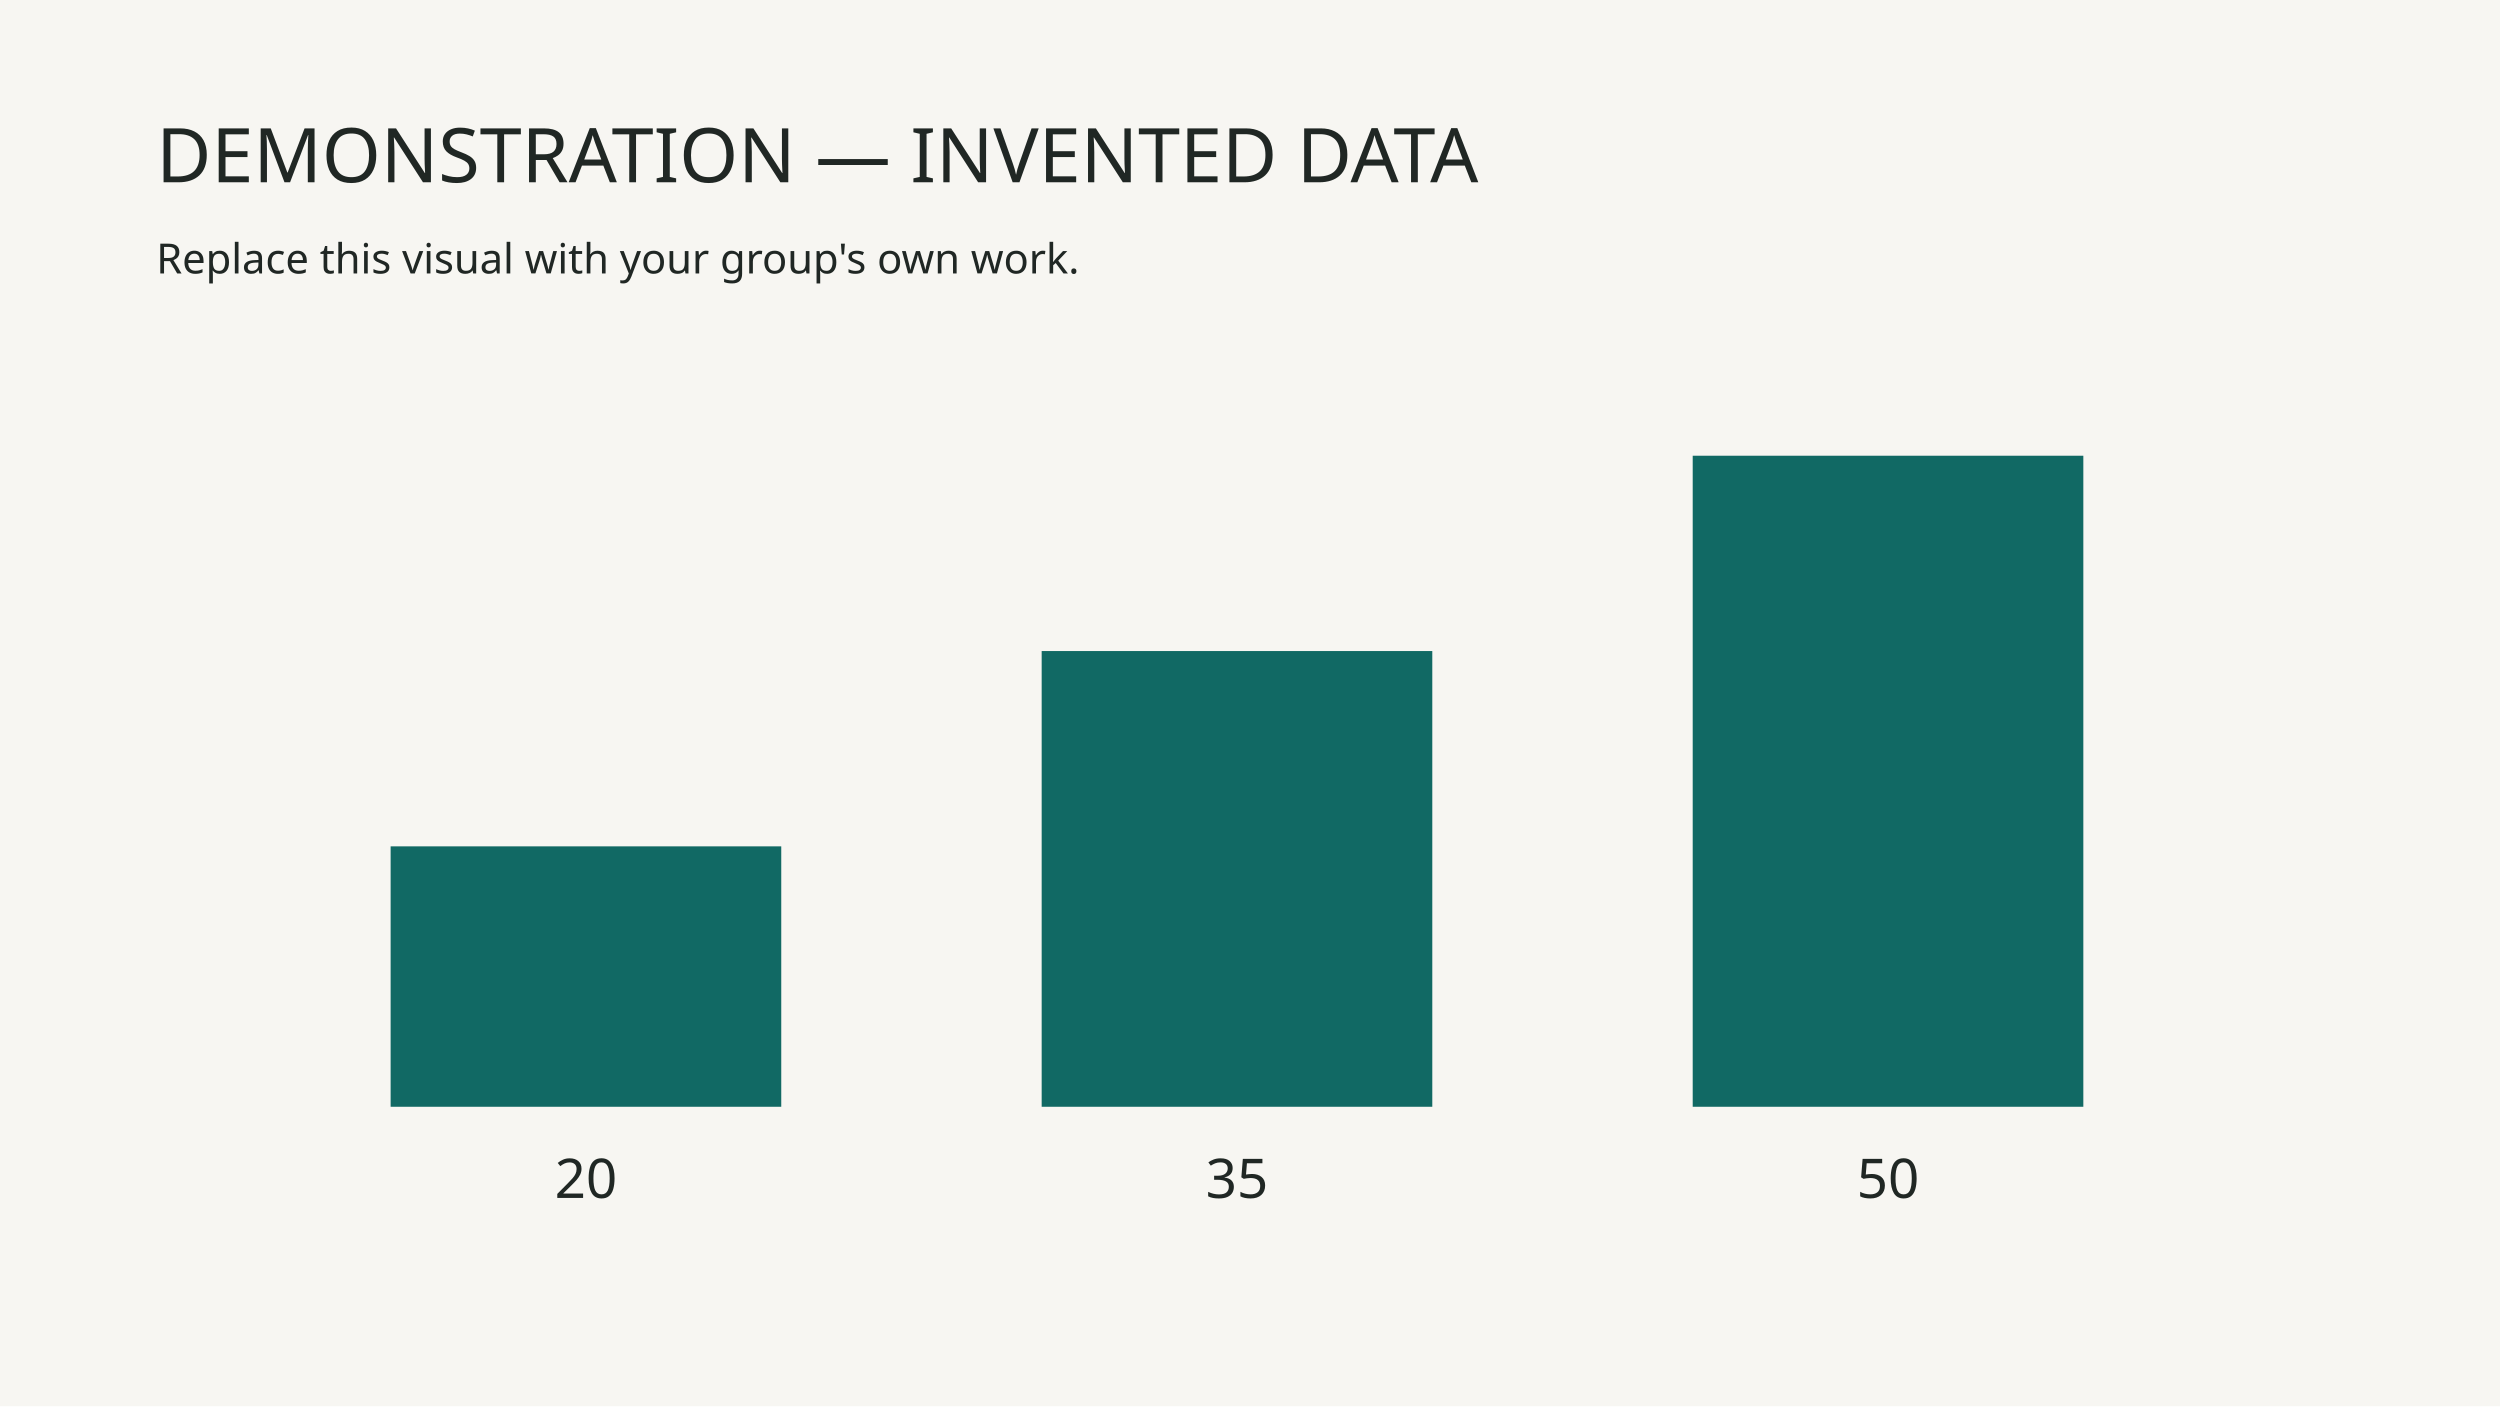
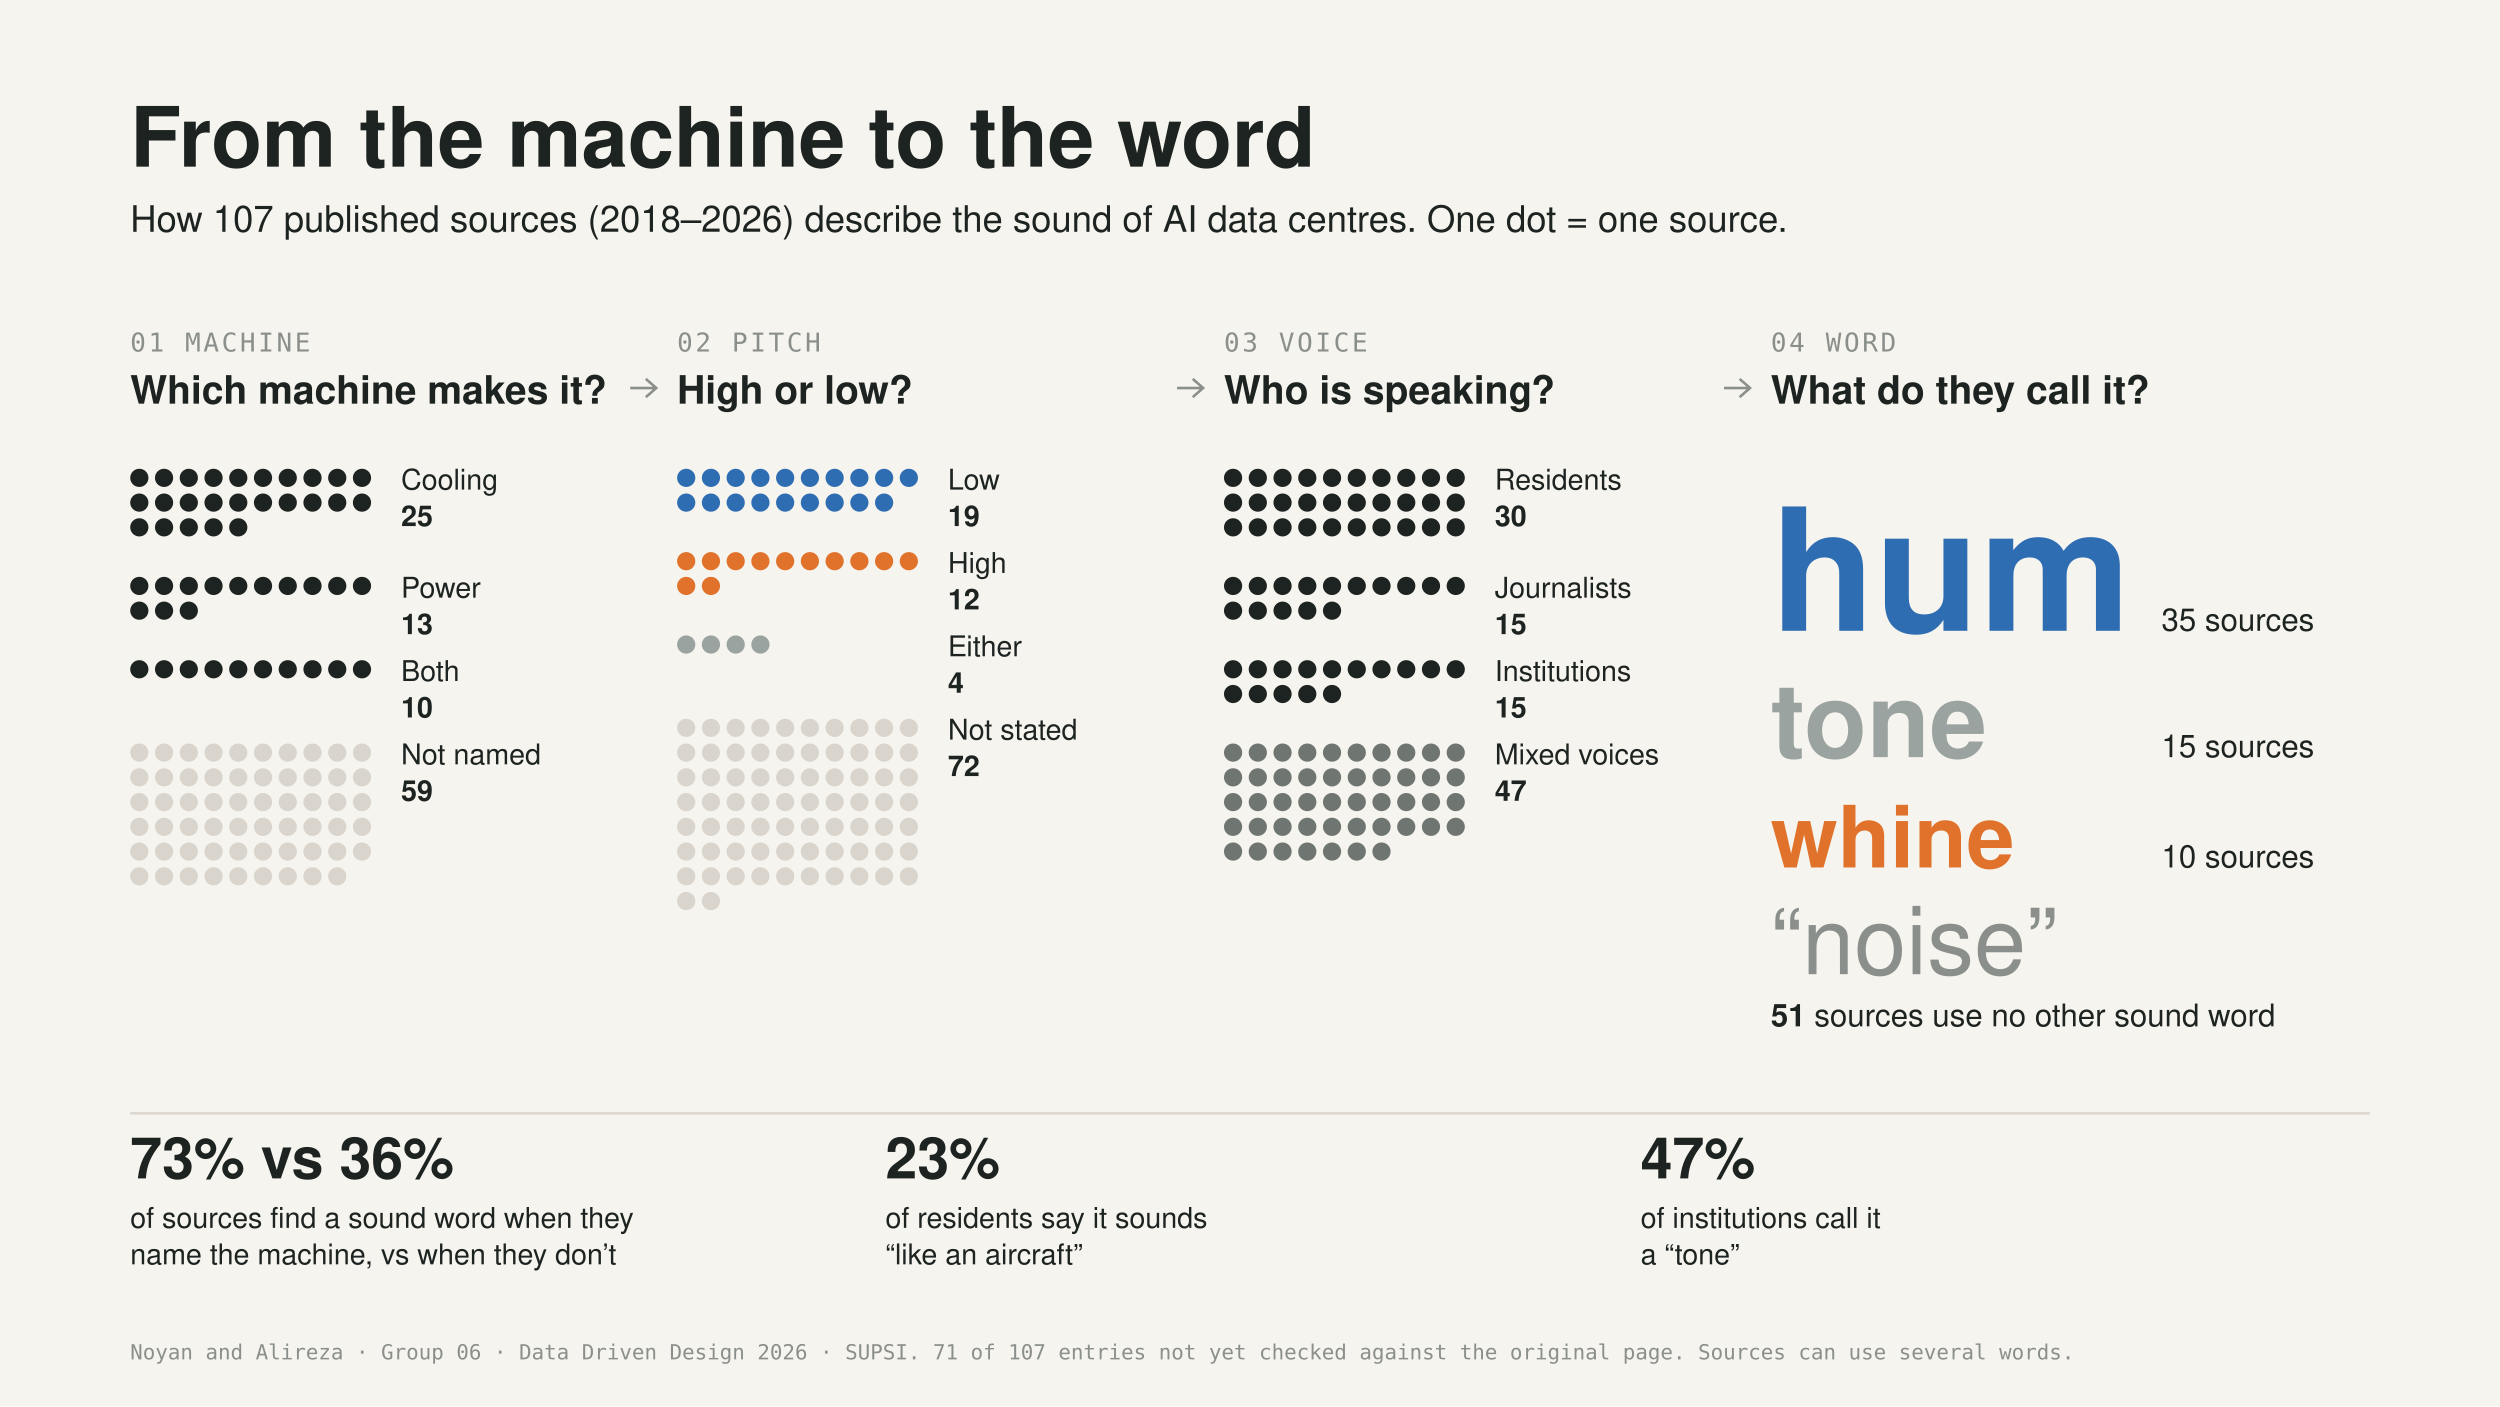
<svg xmlns="http://www.w3.org/2000/svg" width="1920" height="1080" viewBox="0 0 1920 1080">
-   <rect width="1920" height="1080" fill="#f7f6f2" />
-   <g fill="#202724" font-family="sans-serif">
-     <text x="120" y="140" font-size="58">DEMONSTRATION — INVENTED DATA</text>
-     <text x="120" y="210" font-size="32">Replace this visual with your group's own work.</text>
-   </g>
-   <g fill="#116964">
-     <rect x="300" y="650" width="300" height="200" />
-     <rect x="800" y="500" width="300" height="350" />
-     <rect x="1300" y="350" width="300" height="500" />
-   </g>
-   <g fill="#202724" font-family="sans-serif" font-size="42" text-anchor="middle">
-     <text x="450" y="920">20</text>
-     <text x="950" y="920">35</text>
-     <text x="1450" y="920">50</text>
-   </g>
+   <rect width="1920" height="1080" fill="#f6f4ee" />
+   <text x="100" y="128" font-family="Helvetica Neue, Helvetica, Arial, sans-serif" font-size="64" font-weight="700" fill="#1d2321">From the machine to the word</text>
+   <text x="100" y="178" font-family="Helvetica Neue, Helvetica, Arial, sans-serif" font-size="28" fill="#1d2321">How 107 published sources (2018–2026) describe the sound of AI data centres. One dot = one source.</text>
+   <text x="100" y="270" font-family="Menlo, Consolas, monospace" font-size="20" fill="#8a8f8c" letter-spacing="2">01  MACHINE</text>
+   <text x="100" y="310" font-family="Helvetica Neue, Helvetica, Arial, sans-serif" font-size="30" font-weight="600" fill="#1d2321">Which machine makes it?</text>
+   <circle cx="107" cy="367" r="7" fill="#1d2321" />
+   <circle cx="126" cy="367" r="7" fill="#1d2321" />
+   <circle cx="145" cy="367" r="7" fill="#1d2321" />
+   <circle cx="164" cy="367" r="7" fill="#1d2321" />
+   <circle cx="183" cy="367" r="7" fill="#1d2321" />
+   <circle cx="202" cy="367" r="7" fill="#1d2321" />
+   <circle cx="221" cy="367" r="7" fill="#1d2321" />
+   <circle cx="240" cy="367" r="7" fill="#1d2321" />
+   <circle cx="259" cy="367" r="7" fill="#1d2321" />
+   <circle cx="278" cy="367" r="7" fill="#1d2321" />
+   <circle cx="107" cy="386" r="7" fill="#1d2321" />
+   <circle cx="126" cy="386" r="7" fill="#1d2321" />
+   <circle cx="145" cy="386" r="7" fill="#1d2321" />
+   <circle cx="164" cy="386" r="7" fill="#1d2321" />
+   <circle cx="183" cy="386" r="7" fill="#1d2321" />
+   <circle cx="202" cy="386" r="7" fill="#1d2321" />
+   <circle cx="221" cy="386" r="7" fill="#1d2321" />
+   <circle cx="240" cy="386" r="7" fill="#1d2321" />
+   <circle cx="259" cy="386" r="7" fill="#1d2321" />
+   <circle cx="278" cy="386" r="7" fill="#1d2321" />
+   <circle cx="107" cy="405" r="7" fill="#1d2321" />
+   <circle cx="126" cy="405" r="7" fill="#1d2321" />
+   <circle cx="145" cy="405" r="7" fill="#1d2321" />
+   <circle cx="164" cy="405" r="7" fill="#1d2321" />
+   <circle cx="183" cy="405" r="7" fill="#1d2321" />
+   <text x="308" y="376" font-family="Helvetica Neue, Helvetica, Arial, sans-serif" font-size="22" fill="#1d2321">Cooling</text>
+   <text x="308" y="404" font-family="Helvetica Neue, Helvetica, Arial, sans-serif" font-size="22" font-weight="700" fill="#1d2321">25</text>
+   <circle cx="107" cy="450" r="7" fill="#1d2321" />
+   <circle cx="126" cy="450" r="7" fill="#1d2321" />
+   <circle cx="145" cy="450" r="7" fill="#1d2321" />
+   <circle cx="164" cy="450" r="7" fill="#1d2321" />
+   <circle cx="183" cy="450" r="7" fill="#1d2321" />
+   <circle cx="202" cy="450" r="7" fill="#1d2321" />
+   <circle cx="221" cy="450" r="7" fill="#1d2321" />
+   <circle cx="240" cy="450" r="7" fill="#1d2321" />
+   <circle cx="259" cy="450" r="7" fill="#1d2321" />
+   <circle cx="278" cy="450" r="7" fill="#1d2321" />
+   <circle cx="107" cy="469" r="7" fill="#1d2321" />
+   <circle cx="126" cy="469" r="7" fill="#1d2321" />
+   <circle cx="145" cy="469" r="7" fill="#1d2321" />
+   <text x="308" y="459" font-family="Helvetica Neue, Helvetica, Arial, sans-serif" font-size="22" fill="#1d2321">Power</text>
+   <text x="308" y="487" font-family="Helvetica Neue, Helvetica, Arial, sans-serif" font-size="22" font-weight="700" fill="#1d2321">13</text>
+   <circle cx="107" cy="514" r="7" fill="#1d2321" />
+   <circle cx="126" cy="514" r="7" fill="#1d2321" />
+   <circle cx="145" cy="514" r="7" fill="#1d2321" />
+   <circle cx="164" cy="514" r="7" fill="#1d2321" />
+   <circle cx="183" cy="514" r="7" fill="#1d2321" />
+   <circle cx="202" cy="514" r="7" fill="#1d2321" />
+   <circle cx="221" cy="514" r="7" fill="#1d2321" />
+   <circle cx="240" cy="514" r="7" fill="#1d2321" />
+   <circle cx="259" cy="514" r="7" fill="#1d2321" />
+   <circle cx="278" cy="514" r="7" fill="#1d2321" />
+   <text x="308" y="523" font-family="Helvetica Neue, Helvetica, Arial, sans-serif" font-size="22" fill="#1d2321">Both</text>
+   <text x="308" y="551" font-family="Helvetica Neue, Helvetica, Arial, sans-serif" font-size="22" font-weight="700" fill="#1d2321">10</text>
+   <circle cx="107" cy="578" r="7" fill="#d9d5cc" />
+   <circle cx="126" cy="578" r="7" fill="#d9d5cc" />
+   <circle cx="145" cy="578" r="7" fill="#d9d5cc" />
+   <circle cx="164" cy="578" r="7" fill="#d9d5cc" />
+   <circle cx="183" cy="578" r="7" fill="#d9d5cc" />
+   <circle cx="202" cy="578" r="7" fill="#d9d5cc" />
+   <circle cx="221" cy="578" r="7" fill="#d9d5cc" />
+   <circle cx="240" cy="578" r="7" fill="#d9d5cc" />
+   <circle cx="259" cy="578" r="7" fill="#d9d5cc" />
+   <circle cx="278" cy="578" r="7" fill="#d9d5cc" />
+   <circle cx="107" cy="597" r="7" fill="#d9d5cc" />
+   <circle cx="126" cy="597" r="7" fill="#d9d5cc" />
+   <circle cx="145" cy="597" r="7" fill="#d9d5cc" />
+   <circle cx="164" cy="597" r="7" fill="#d9d5cc" />
+   <circle cx="183" cy="597" r="7" fill="#d9d5cc" />
+   <circle cx="202" cy="597" r="7" fill="#d9d5cc" />
+   <circle cx="221" cy="597" r="7" fill="#d9d5cc" />
+   <circle cx="240" cy="597" r="7" fill="#d9d5cc" />
+   <circle cx="259" cy="597" r="7" fill="#d9d5cc" />
+   <circle cx="278" cy="597" r="7" fill="#d9d5cc" />
+   <circle cx="107" cy="616" r="7" fill="#d9d5cc" />
+   <circle cx="126" cy="616" r="7" fill="#d9d5cc" />
+   <circle cx="145" cy="616" r="7" fill="#d9d5cc" />
+   <circle cx="164" cy="616" r="7" fill="#d9d5cc" />
+   <circle cx="183" cy="616" r="7" fill="#d9d5cc" />
+   <circle cx="202" cy="616" r="7" fill="#d9d5cc" />
+   <circle cx="221" cy="616" r="7" fill="#d9d5cc" />
+   <circle cx="240" cy="616" r="7" fill="#d9d5cc" />
+   <circle cx="259" cy="616" r="7" fill="#d9d5cc" />
+   <circle cx="278" cy="616" r="7" fill="#d9d5cc" />
+   <circle cx="107" cy="635" r="7" fill="#d9d5cc" />
+   <circle cx="126" cy="635" r="7" fill="#d9d5cc" />
+   <circle cx="145" cy="635" r="7" fill="#d9d5cc" />
+   <circle cx="164" cy="635" r="7" fill="#d9d5cc" />
+   <circle cx="183" cy="635" r="7" fill="#d9d5cc" />
+   <circle cx="202" cy="635" r="7" fill="#d9d5cc" />
+   <circle cx="221" cy="635" r="7" fill="#d9d5cc" />
+   <circle cx="240" cy="635" r="7" fill="#d9d5cc" />
+   <circle cx="259" cy="635" r="7" fill="#d9d5cc" />
+   <circle cx="278" cy="635" r="7" fill="#d9d5cc" />
+   <circle cx="107" cy="654" r="7" fill="#d9d5cc" />
+   <circle cx="126" cy="654" r="7" fill="#d9d5cc" />
+   <circle cx="145" cy="654" r="7" fill="#d9d5cc" />
+   <circle cx="164" cy="654" r="7" fill="#d9d5cc" />
+   <circle cx="183" cy="654" r="7" fill="#d9d5cc" />
+   <circle cx="202" cy="654" r="7" fill="#d9d5cc" />
+   <circle cx="221" cy="654" r="7" fill="#d9d5cc" />
+   <circle cx="240" cy="654" r="7" fill="#d9d5cc" />
+   <circle cx="259" cy="654" r="7" fill="#d9d5cc" />
+   <circle cx="278" cy="654" r="7" fill="#d9d5cc" />
+   <circle cx="107" cy="673" r="7" fill="#d9d5cc" />
+   <circle cx="126" cy="673" r="7" fill="#d9d5cc" />
+   <circle cx="145" cy="673" r="7" fill="#d9d5cc" />
+   <circle cx="164" cy="673" r="7" fill="#d9d5cc" />
+   <circle cx="183" cy="673" r="7" fill="#d9d5cc" />
+   <circle cx="202" cy="673" r="7" fill="#d9d5cc" />
+   <circle cx="221" cy="673" r="7" fill="#d9d5cc" />
+   <circle cx="240" cy="673" r="7" fill="#d9d5cc" />
+   <circle cx="259" cy="673" r="7" fill="#d9d5cc" />
+   <text x="308" y="587" font-family="Helvetica Neue, Helvetica, Arial, sans-serif" font-size="22" fill="#1d2321">Not named</text>
+   <text x="308" y="615" font-family="Helvetica Neue, Helvetica, Arial, sans-serif" font-size="22" font-weight="700" fill="#1d2321">59</text>
+   <path d="M484 298 l20 0 m-8 -7 l8 7 l-8 7" stroke="#8a8f8c" stroke-width="2" fill="none" />
+   <text x="520" y="270" font-family="Menlo, Consolas, monospace" font-size="20" fill="#8a8f8c" letter-spacing="2">02  PITCH</text>
+   <text x="520" y="310" font-family="Helvetica Neue, Helvetica, Arial, sans-serif" font-size="30" font-weight="600" fill="#1d2321">High or low?</text>
+   <circle cx="527" cy="367" r="7" fill="#2f6db3" />
+   <circle cx="546" cy="367" r="7" fill="#2f6db3" />
+   <circle cx="565" cy="367" r="7" fill="#2f6db3" />
+   <circle cx="584" cy="367" r="7" fill="#2f6db3" />
+   <circle cx="603" cy="367" r="7" fill="#2f6db3" />
+   <circle cx="622" cy="367" r="7" fill="#2f6db3" />
+   <circle cx="641" cy="367" r="7" fill="#2f6db3" />
+   <circle cx="660" cy="367" r="7" fill="#2f6db3" />
+   <circle cx="679" cy="367" r="7" fill="#2f6db3" />
+   <circle cx="698" cy="367" r="7" fill="#2f6db3" />
+   <circle cx="527" cy="386" r="7" fill="#2f6db3" />
+   <circle cx="546" cy="386" r="7" fill="#2f6db3" />
+   <circle cx="565" cy="386" r="7" fill="#2f6db3" />
+   <circle cx="584" cy="386" r="7" fill="#2f6db3" />
+   <circle cx="603" cy="386" r="7" fill="#2f6db3" />
+   <circle cx="622" cy="386" r="7" fill="#2f6db3" />
+   <circle cx="641" cy="386" r="7" fill="#2f6db3" />
+   <circle cx="660" cy="386" r="7" fill="#2f6db3" />
+   <circle cx="679" cy="386" r="7" fill="#2f6db3" />
+   <text x="728" y="376" font-family="Helvetica Neue, Helvetica, Arial, sans-serif" font-size="22" fill="#1d2321">Low</text>
+   <text x="728" y="404" font-family="Helvetica Neue, Helvetica, Arial, sans-serif" font-size="22" font-weight="700" fill="#1d2321">19</text>
+   <circle cx="527" cy="431" r="7" fill="#e0722b" />
+   <circle cx="546" cy="431" r="7" fill="#e0722b" />
+   <circle cx="565" cy="431" r="7" fill="#e0722b" />
+   <circle cx="584" cy="431" r="7" fill="#e0722b" />
+   <circle cx="603" cy="431" r="7" fill="#e0722b" />
+   <circle cx="622" cy="431" r="7" fill="#e0722b" />
+   <circle cx="641" cy="431" r="7" fill="#e0722b" />
+   <circle cx="660" cy="431" r="7" fill="#e0722b" />
+   <circle cx="679" cy="431" r="7" fill="#e0722b" />
+   <circle cx="698" cy="431" r="7" fill="#e0722b" />
+   <circle cx="527" cy="450" r="7" fill="#e0722b" />
+   <circle cx="546" cy="450" r="7" fill="#e0722b" />
+   <text x="728" y="440" font-family="Helvetica Neue, Helvetica, Arial, sans-serif" font-size="22" fill="#1d2321">High</text>
+   <text x="728" y="468" font-family="Helvetica Neue, Helvetica, Arial, sans-serif" font-size="22" font-weight="700" fill="#1d2321">12</text>
+   <circle cx="527" cy="495" r="7" fill="#9aa3a0" />
+   <circle cx="546" cy="495" r="7" fill="#9aa3a0" />
+   <circle cx="565" cy="495" r="7" fill="#9aa3a0" />
+   <circle cx="584" cy="495" r="7" fill="#9aa3a0" />
+   <text x="728" y="504" font-family="Helvetica Neue, Helvetica, Arial, sans-serif" font-size="22" fill="#1d2321">Either</text>
+   <text x="728" y="532" font-family="Helvetica Neue, Helvetica, Arial, sans-serif" font-size="22" font-weight="700" fill="#1d2321">4</text>
+   <circle cx="527" cy="559" r="7" fill="#d9d5cc" />
+   <circle cx="546" cy="559" r="7" fill="#d9d5cc" />
+   <circle cx="565" cy="559" r="7" fill="#d9d5cc" />
+   <circle cx="584" cy="559" r="7" fill="#d9d5cc" />
+   <circle cx="603" cy="559" r="7" fill="#d9d5cc" />
+   <circle cx="622" cy="559" r="7" fill="#d9d5cc" />
+   <circle cx="641" cy="559" r="7" fill="#d9d5cc" />
+   <circle cx="660" cy="559" r="7" fill="#d9d5cc" />
+   <circle cx="679" cy="559" r="7" fill="#d9d5cc" />
+   <circle cx="698" cy="559" r="7" fill="#d9d5cc" />
+   <circle cx="527" cy="578" r="7" fill="#d9d5cc" />
+   <circle cx="546" cy="578" r="7" fill="#d9d5cc" />
+   <circle cx="565" cy="578" r="7" fill="#d9d5cc" />
+   <circle cx="584" cy="578" r="7" fill="#d9d5cc" />
+   <circle cx="603" cy="578" r="7" fill="#d9d5cc" />
+   <circle cx="622" cy="578" r="7" fill="#d9d5cc" />
+   <circle cx="641" cy="578" r="7" fill="#d9d5cc" />
+   <circle cx="660" cy="578" r="7" fill="#d9d5cc" />
+   <circle cx="679" cy="578" r="7" fill="#d9d5cc" />
+   <circle cx="698" cy="578" r="7" fill="#d9d5cc" />
+   <circle cx="527" cy="597" r="7" fill="#d9d5cc" />
+   <circle cx="546" cy="597" r="7" fill="#d9d5cc" />
+   <circle cx="565" cy="597" r="7" fill="#d9d5cc" />
+   <circle cx="584" cy="597" r="7" fill="#d9d5cc" />
+   <circle cx="603" cy="597" r="7" fill="#d9d5cc" />
+   <circle cx="622" cy="597" r="7" fill="#d9d5cc" />
+   <circle cx="641" cy="597" r="7" fill="#d9d5cc" />
+   <circle cx="660" cy="597" r="7" fill="#d9d5cc" />
+   <circle cx="679" cy="597" r="7" fill="#d9d5cc" />
+   <circle cx="698" cy="597" r="7" fill="#d9d5cc" />
+   <circle cx="527" cy="616" r="7" fill="#d9d5cc" />
+   <circle cx="546" cy="616" r="7" fill="#d9d5cc" />
+   <circle cx="565" cy="616" r="7" fill="#d9d5cc" />
+   <circle cx="584" cy="616" r="7" fill="#d9d5cc" />
+   <circle cx="603" cy="616" r="7" fill="#d9d5cc" />
+   <circle cx="622" cy="616" r="7" fill="#d9d5cc" />
+   <circle cx="641" cy="616" r="7" fill="#d9d5cc" />
+   <circle cx="660" cy="616" r="7" fill="#d9d5cc" />
+   <circle cx="679" cy="616" r="7" fill="#d9d5cc" />
+   <circle cx="698" cy="616" r="7" fill="#d9d5cc" />
+   <circle cx="527" cy="635" r="7" fill="#d9d5cc" />
+   <circle cx="546" cy="635" r="7" fill="#d9d5cc" />
+   <circle cx="565" cy="635" r="7" fill="#d9d5cc" />
+   <circle cx="584" cy="635" r="7" fill="#d9d5cc" />
+   <circle cx="603" cy="635" r="7" fill="#d9d5cc" />
+   <circle cx="622" cy="635" r="7" fill="#d9d5cc" />
+   <circle cx="641" cy="635" r="7" fill="#d9d5cc" />
+   <circle cx="660" cy="635" r="7" fill="#d9d5cc" />
+   <circle cx="679" cy="635" r="7" fill="#d9d5cc" />
+   <circle cx="698" cy="635" r="7" fill="#d9d5cc" />
+   <circle cx="527" cy="654" r="7" fill="#d9d5cc" />
+   <circle cx="546" cy="654" r="7" fill="#d9d5cc" />
+   <circle cx="565" cy="654" r="7" fill="#d9d5cc" />
+   <circle cx="584" cy="654" r="7" fill="#d9d5cc" />
+   <circle cx="603" cy="654" r="7" fill="#d9d5cc" />
+   <circle cx="622" cy="654" r="7" fill="#d9d5cc" />
+   <circle cx="641" cy="654" r="7" fill="#d9d5cc" />
+   <circle cx="660" cy="654" r="7" fill="#d9d5cc" />
+   <circle cx="679" cy="654" r="7" fill="#d9d5cc" />
+   <circle cx="698" cy="654" r="7" fill="#d9d5cc" />
+   <circle cx="527" cy="673" r="7" fill="#d9d5cc" />
+   <circle cx="546" cy="673" r="7" fill="#d9d5cc" />
+   <circle cx="565" cy="673" r="7" fill="#d9d5cc" />
+   <circle cx="584" cy="673" r="7" fill="#d9d5cc" />
+   <circle cx="603" cy="673" r="7" fill="#d9d5cc" />
+   <circle cx="622" cy="673" r="7" fill="#d9d5cc" />
+   <circle cx="641" cy="673" r="7" fill="#d9d5cc" />
+   <circle cx="660" cy="673" r="7" fill="#d9d5cc" />
+   <circle cx="679" cy="673" r="7" fill="#d9d5cc" />
+   <circle cx="698" cy="673" r="7" fill="#d9d5cc" />
+   <circle cx="527" cy="692" r="7" fill="#d9d5cc" />
+   <circle cx="546" cy="692" r="7" fill="#d9d5cc" />
+   <text x="728" y="568" font-family="Helvetica Neue, Helvetica, Arial, sans-serif" font-size="22" fill="#1d2321">Not stated</text>
+   <text x="728" y="596" font-family="Helvetica Neue, Helvetica, Arial, sans-serif" font-size="22" font-weight="700" fill="#1d2321">72</text>
+   <path d="M904 298 l20 0 m-8 -7 l8 7 l-8 7" stroke="#8a8f8c" stroke-width="2" fill="none" />
+   <text x="940" y="270" font-family="Menlo, Consolas, monospace" font-size="20" fill="#8a8f8c" letter-spacing="2">03  VOICE</text>
+   <text x="940" y="310" font-family="Helvetica Neue, Helvetica, Arial, sans-serif" font-size="30" font-weight="600" fill="#1d2321">Who is speaking?</text>
+   <circle cx="947" cy="367" r="7" fill="#1d2321" />
+   <circle cx="966" cy="367" r="7" fill="#1d2321" />
+   <circle cx="985" cy="367" r="7" fill="#1d2321" />
+   <circle cx="1004" cy="367" r="7" fill="#1d2321" />
+   <circle cx="1023" cy="367" r="7" fill="#1d2321" />
+   <circle cx="1042" cy="367" r="7" fill="#1d2321" />
+   <circle cx="1061" cy="367" r="7" fill="#1d2321" />
+   <circle cx="1080" cy="367" r="7" fill="#1d2321" />
+   <circle cx="1099" cy="367" r="7" fill="#1d2321" />
+   <circle cx="1118" cy="367" r="7" fill="#1d2321" />
+   <circle cx="947" cy="386" r="7" fill="#1d2321" />
+   <circle cx="966" cy="386" r="7" fill="#1d2321" />
+   <circle cx="985" cy="386" r="7" fill="#1d2321" />
+   <circle cx="1004" cy="386" r="7" fill="#1d2321" />
+   <circle cx="1023" cy="386" r="7" fill="#1d2321" />
+   <circle cx="1042" cy="386" r="7" fill="#1d2321" />
+   <circle cx="1061" cy="386" r="7" fill="#1d2321" />
+   <circle cx="1080" cy="386" r="7" fill="#1d2321" />
+   <circle cx="1099" cy="386" r="7" fill="#1d2321" />
+   <circle cx="1118" cy="386" r="7" fill="#1d2321" />
+   <circle cx="947" cy="405" r="7" fill="#1d2321" />
+   <circle cx="966" cy="405" r="7" fill="#1d2321" />
+   <circle cx="985" cy="405" r="7" fill="#1d2321" />
+   <circle cx="1004" cy="405" r="7" fill="#1d2321" />
+   <circle cx="1023" cy="405" r="7" fill="#1d2321" />
+   <circle cx="1042" cy="405" r="7" fill="#1d2321" />
+   <circle cx="1061" cy="405" r="7" fill="#1d2321" />
+   <circle cx="1080" cy="405" r="7" fill="#1d2321" />
+   <circle cx="1099" cy="405" r="7" fill="#1d2321" />
+   <circle cx="1118" cy="405" r="7" fill="#1d2321" />
+   <text x="1148" y="376" font-family="Helvetica Neue, Helvetica, Arial, sans-serif" font-size="22" fill="#1d2321">Residents</text>
+   <text x="1148" y="404" font-family="Helvetica Neue, Helvetica, Arial, sans-serif" font-size="22" font-weight="700" fill="#1d2321">30</text>
+   <circle cx="947" cy="450" r="7" fill="#1d2321" />
+   <circle cx="966" cy="450" r="7" fill="#1d2321" />
+   <circle cx="985" cy="450" r="7" fill="#1d2321" />
+   <circle cx="1004" cy="450" r="7" fill="#1d2321" />
+   <circle cx="1023" cy="450" r="7" fill="#1d2321" />
+   <circle cx="1042" cy="450" r="7" fill="#1d2321" />
+   <circle cx="1061" cy="450" r="7" fill="#1d2321" />
+   <circle cx="1080" cy="450" r="7" fill="#1d2321" />
+   <circle cx="1099" cy="450" r="7" fill="#1d2321" />
+   <circle cx="1118" cy="450" r="7" fill="#1d2321" />
+   <circle cx="947" cy="469" r="7" fill="#1d2321" />
+   <circle cx="966" cy="469" r="7" fill="#1d2321" />
+   <circle cx="985" cy="469" r="7" fill="#1d2321" />
+   <circle cx="1004" cy="469" r="7" fill="#1d2321" />
+   <circle cx="1023" cy="469" r="7" fill="#1d2321" />
+   <text x="1148" y="459" font-family="Helvetica Neue, Helvetica, Arial, sans-serif" font-size="22" fill="#1d2321">Journalists</text>
+   <text x="1148" y="487" font-family="Helvetica Neue, Helvetica, Arial, sans-serif" font-size="22" font-weight="700" fill="#1d2321">15</text>
+   <circle cx="947" cy="514" r="7" fill="#1d2321" />
+   <circle cx="966" cy="514" r="7" fill="#1d2321" />
+   <circle cx="985" cy="514" r="7" fill="#1d2321" />
+   <circle cx="1004" cy="514" r="7" fill="#1d2321" />
+   <circle cx="1023" cy="514" r="7" fill="#1d2321" />
+   <circle cx="1042" cy="514" r="7" fill="#1d2321" />
+   <circle cx="1061" cy="514" r="7" fill="#1d2321" />
+   <circle cx="1080" cy="514" r="7" fill="#1d2321" />
+   <circle cx="1099" cy="514" r="7" fill="#1d2321" />
+   <circle cx="1118" cy="514" r="7" fill="#1d2321" />
+   <circle cx="947" cy="533" r="7" fill="#1d2321" />
+   <circle cx="966" cy="533" r="7" fill="#1d2321" />
+   <circle cx="985" cy="533" r="7" fill="#1d2321" />
+   <circle cx="1004" cy="533" r="7" fill="#1d2321" />
+   <circle cx="1023" cy="533" r="7" fill="#1d2321" />
+   <text x="1148" y="523" font-family="Helvetica Neue, Helvetica, Arial, sans-serif" font-size="22" fill="#1d2321">Institutions</text>
+   <text x="1148" y="551" font-family="Helvetica Neue, Helvetica, Arial, sans-serif" font-size="22" font-weight="700" fill="#1d2321">15</text>
+   <circle cx="947" cy="578" r="7" fill="#6f7672" />
+   <circle cx="966" cy="578" r="7" fill="#6f7672" />
+   <circle cx="985" cy="578" r="7" fill="#6f7672" />
+   <circle cx="1004" cy="578" r="7" fill="#6f7672" />
+   <circle cx="1023" cy="578" r="7" fill="#6f7672" />
+   <circle cx="1042" cy="578" r="7" fill="#6f7672" />
+   <circle cx="1061" cy="578" r="7" fill="#6f7672" />
+   <circle cx="1080" cy="578" r="7" fill="#6f7672" />
+   <circle cx="1099" cy="578" r="7" fill="#6f7672" />
+   <circle cx="1118" cy="578" r="7" fill="#6f7672" />
+   <circle cx="947" cy="597" r="7" fill="#6f7672" />
+   <circle cx="966" cy="597" r="7" fill="#6f7672" />
+   <circle cx="985" cy="597" r="7" fill="#6f7672" />
+   <circle cx="1004" cy="597" r="7" fill="#6f7672" />
+   <circle cx="1023" cy="597" r="7" fill="#6f7672" />
+   <circle cx="1042" cy="597" r="7" fill="#6f7672" />
+   <circle cx="1061" cy="597" r="7" fill="#6f7672" />
+   <circle cx="1080" cy="597" r="7" fill="#6f7672" />
+   <circle cx="1099" cy="597" r="7" fill="#6f7672" />
+   <circle cx="1118" cy="597" r="7" fill="#6f7672" />
+   <circle cx="947" cy="616" r="7" fill="#6f7672" />
+   <circle cx="966" cy="616" r="7" fill="#6f7672" />
+   <circle cx="985" cy="616" r="7" fill="#6f7672" />
+   <circle cx="1004" cy="616" r="7" fill="#6f7672" />
+   <circle cx="1023" cy="616" r="7" fill="#6f7672" />
+   <circle cx="1042" cy="616" r="7" fill="#6f7672" />
+   <circle cx="1061" cy="616" r="7" fill="#6f7672" />
+   <circle cx="1080" cy="616" r="7" fill="#6f7672" />
+   <circle cx="1099" cy="616" r="7" fill="#6f7672" />
+   <circle cx="1118" cy="616" r="7" fill="#6f7672" />
+   <circle cx="947" cy="635" r="7" fill="#6f7672" />
+   <circle cx="966" cy="635" r="7" fill="#6f7672" />
+   <circle cx="985" cy="635" r="7" fill="#6f7672" />
+   <circle cx="1004" cy="635" r="7" fill="#6f7672" />
+   <circle cx="1023" cy="635" r="7" fill="#6f7672" />
+   <circle cx="1042" cy="635" r="7" fill="#6f7672" />
+   <circle cx="1061" cy="635" r="7" fill="#6f7672" />
+   <circle cx="1080" cy="635" r="7" fill="#6f7672" />
+   <circle cx="1099" cy="635" r="7" fill="#6f7672" />
+   <circle cx="1118" cy="635" r="7" fill="#6f7672" />
+   <circle cx="947" cy="654" r="7" fill="#6f7672" />
+   <circle cx="966" cy="654" r="7" fill="#6f7672" />
+   <circle cx="985" cy="654" r="7" fill="#6f7672" />
+   <circle cx="1004" cy="654" r="7" fill="#6f7672" />
+   <circle cx="1023" cy="654" r="7" fill="#6f7672" />
+   <circle cx="1042" cy="654" r="7" fill="#6f7672" />
+   <circle cx="1061" cy="654" r="7" fill="#6f7672" />
+   <text x="1148" y="587" font-family="Helvetica Neue, Helvetica, Arial, sans-serif" font-size="22" fill="#1d2321">Mixed voices</text>
+   <text x="1148" y="615" font-family="Helvetica Neue, Helvetica, Arial, sans-serif" font-size="22" font-weight="700" fill="#1d2321">47</text>
+   <path d="M1324 298 l20 0 m-8 -7 l8 7 l-8 7" stroke="#8a8f8c" stroke-width="2" fill="none" />
+   <text x="1360" y="270" font-family="Menlo, Consolas, monospace" font-size="20" fill="#8a8f8c" letter-spacing="2">04  WORD</text>
+   <text x="1360" y="310" font-family="Helvetica Neue, Helvetica, Arial, sans-serif" font-size="30" font-weight="600" fill="#1d2321">What do they call it?</text>
+   <text x="1360" y="484.45" font-family="Helvetica Neue, Helvetica, Arial, sans-serif" font-size="131" font-weight="700" fill="#2f6db3">hum</text>
+   <text x="1660" y="484.45" font-family="Helvetica Neue, Helvetica, Arial, sans-serif" font-size="24" fill="#1d2321">35 sources</text>
+   <text x="1360" y="581.5" font-family="Helvetica Neue, Helvetica, Arial, sans-serif" font-size="79" font-weight="700" fill="#9aa3a0">tone</text>
+   <text x="1660" y="581.5" font-family="Helvetica Neue, Helvetica, Arial, sans-serif" font-size="24" fill="#1d2321">15 sources</text>
+   <text x="1360" y="666.2" font-family="Helvetica Neue, Helvetica, Arial, sans-serif" font-size="66" font-weight="700" fill="#e0722b">whine</text>
+   <text x="1660" y="666.2" font-family="Helvetica Neue, Helvetica, Arial, sans-serif" font-size="24" fill="#1d2321">10 sources</text>
+   <text x="1360" y="748.2" font-family="Helvetica Neue, Helvetica, Arial, sans-serif" font-size="72" font-weight="300" fill="#8a8f8c" stroke="#8a8f8c" stroke-dasharray="4 4" stroke-width="0">“noise”</text>
+   <text x="1360" y="788.2" font-family="Helvetica Neue, Helvetica, Arial, sans-serif" font-size="24" fill="#1d2321">
+     <tspan font-weight="700">51</tspan> sources use no other sound word</text>
+   <line x1="100" y1="855" x2="1820" y2="855" stroke="#dcd8cf" stroke-width="2" />
+   <text x="100" y="905" font-family="Helvetica Neue, Helvetica, Arial, sans-serif" font-size="44" font-weight="700" fill="#1d2321">73% vs 36%</text>
+   <text x="100" y="943" font-family="Helvetica Neue, Helvetica, Arial, sans-serif" font-size="22" fill="#1d2321">of sources find a sound word when they</text>
+   <text x="100" y="971" font-family="Helvetica Neue, Helvetica, Arial, sans-serif" font-size="22" fill="#1d2321">name the machine, vs when they don’t</text>
+   <text x="680" y="905" font-family="Helvetica Neue, Helvetica, Arial, sans-serif" font-size="44" font-weight="700" fill="#1d2321">23%</text>
+   <text x="680" y="943" font-family="Helvetica Neue, Helvetica, Arial, sans-serif" font-size="22" fill="#1d2321">of residents say it sounds</text>
+   <text x="680" y="971" font-family="Helvetica Neue, Helvetica, Arial, sans-serif" font-size="22" fill="#1d2321">“like an aircraft”</text>
+   <text x="1260" y="905" font-family="Helvetica Neue, Helvetica, Arial, sans-serif" font-size="44" font-weight="700" fill="#1d2321">47%</text>
+   <text x="1260" y="943" font-family="Helvetica Neue, Helvetica, Arial, sans-serif" font-size="22" fill="#1d2321">of institutions call it</text>
+   <text x="1260" y="971" font-family="Helvetica Neue, Helvetica, Arial, sans-serif" font-size="22" fill="#1d2321">a “tone”</text>
+   <text x="100" y="1044" font-family="Menlo, Consolas, monospace" font-size="16" fill="#8a8f8c">Noyan and Alireza · Group 06 · Data Driven Design 2026 · SUPSI. 71 of 107 entries not yet checked against the original page. Sources can use several words.</text>
</svg>
